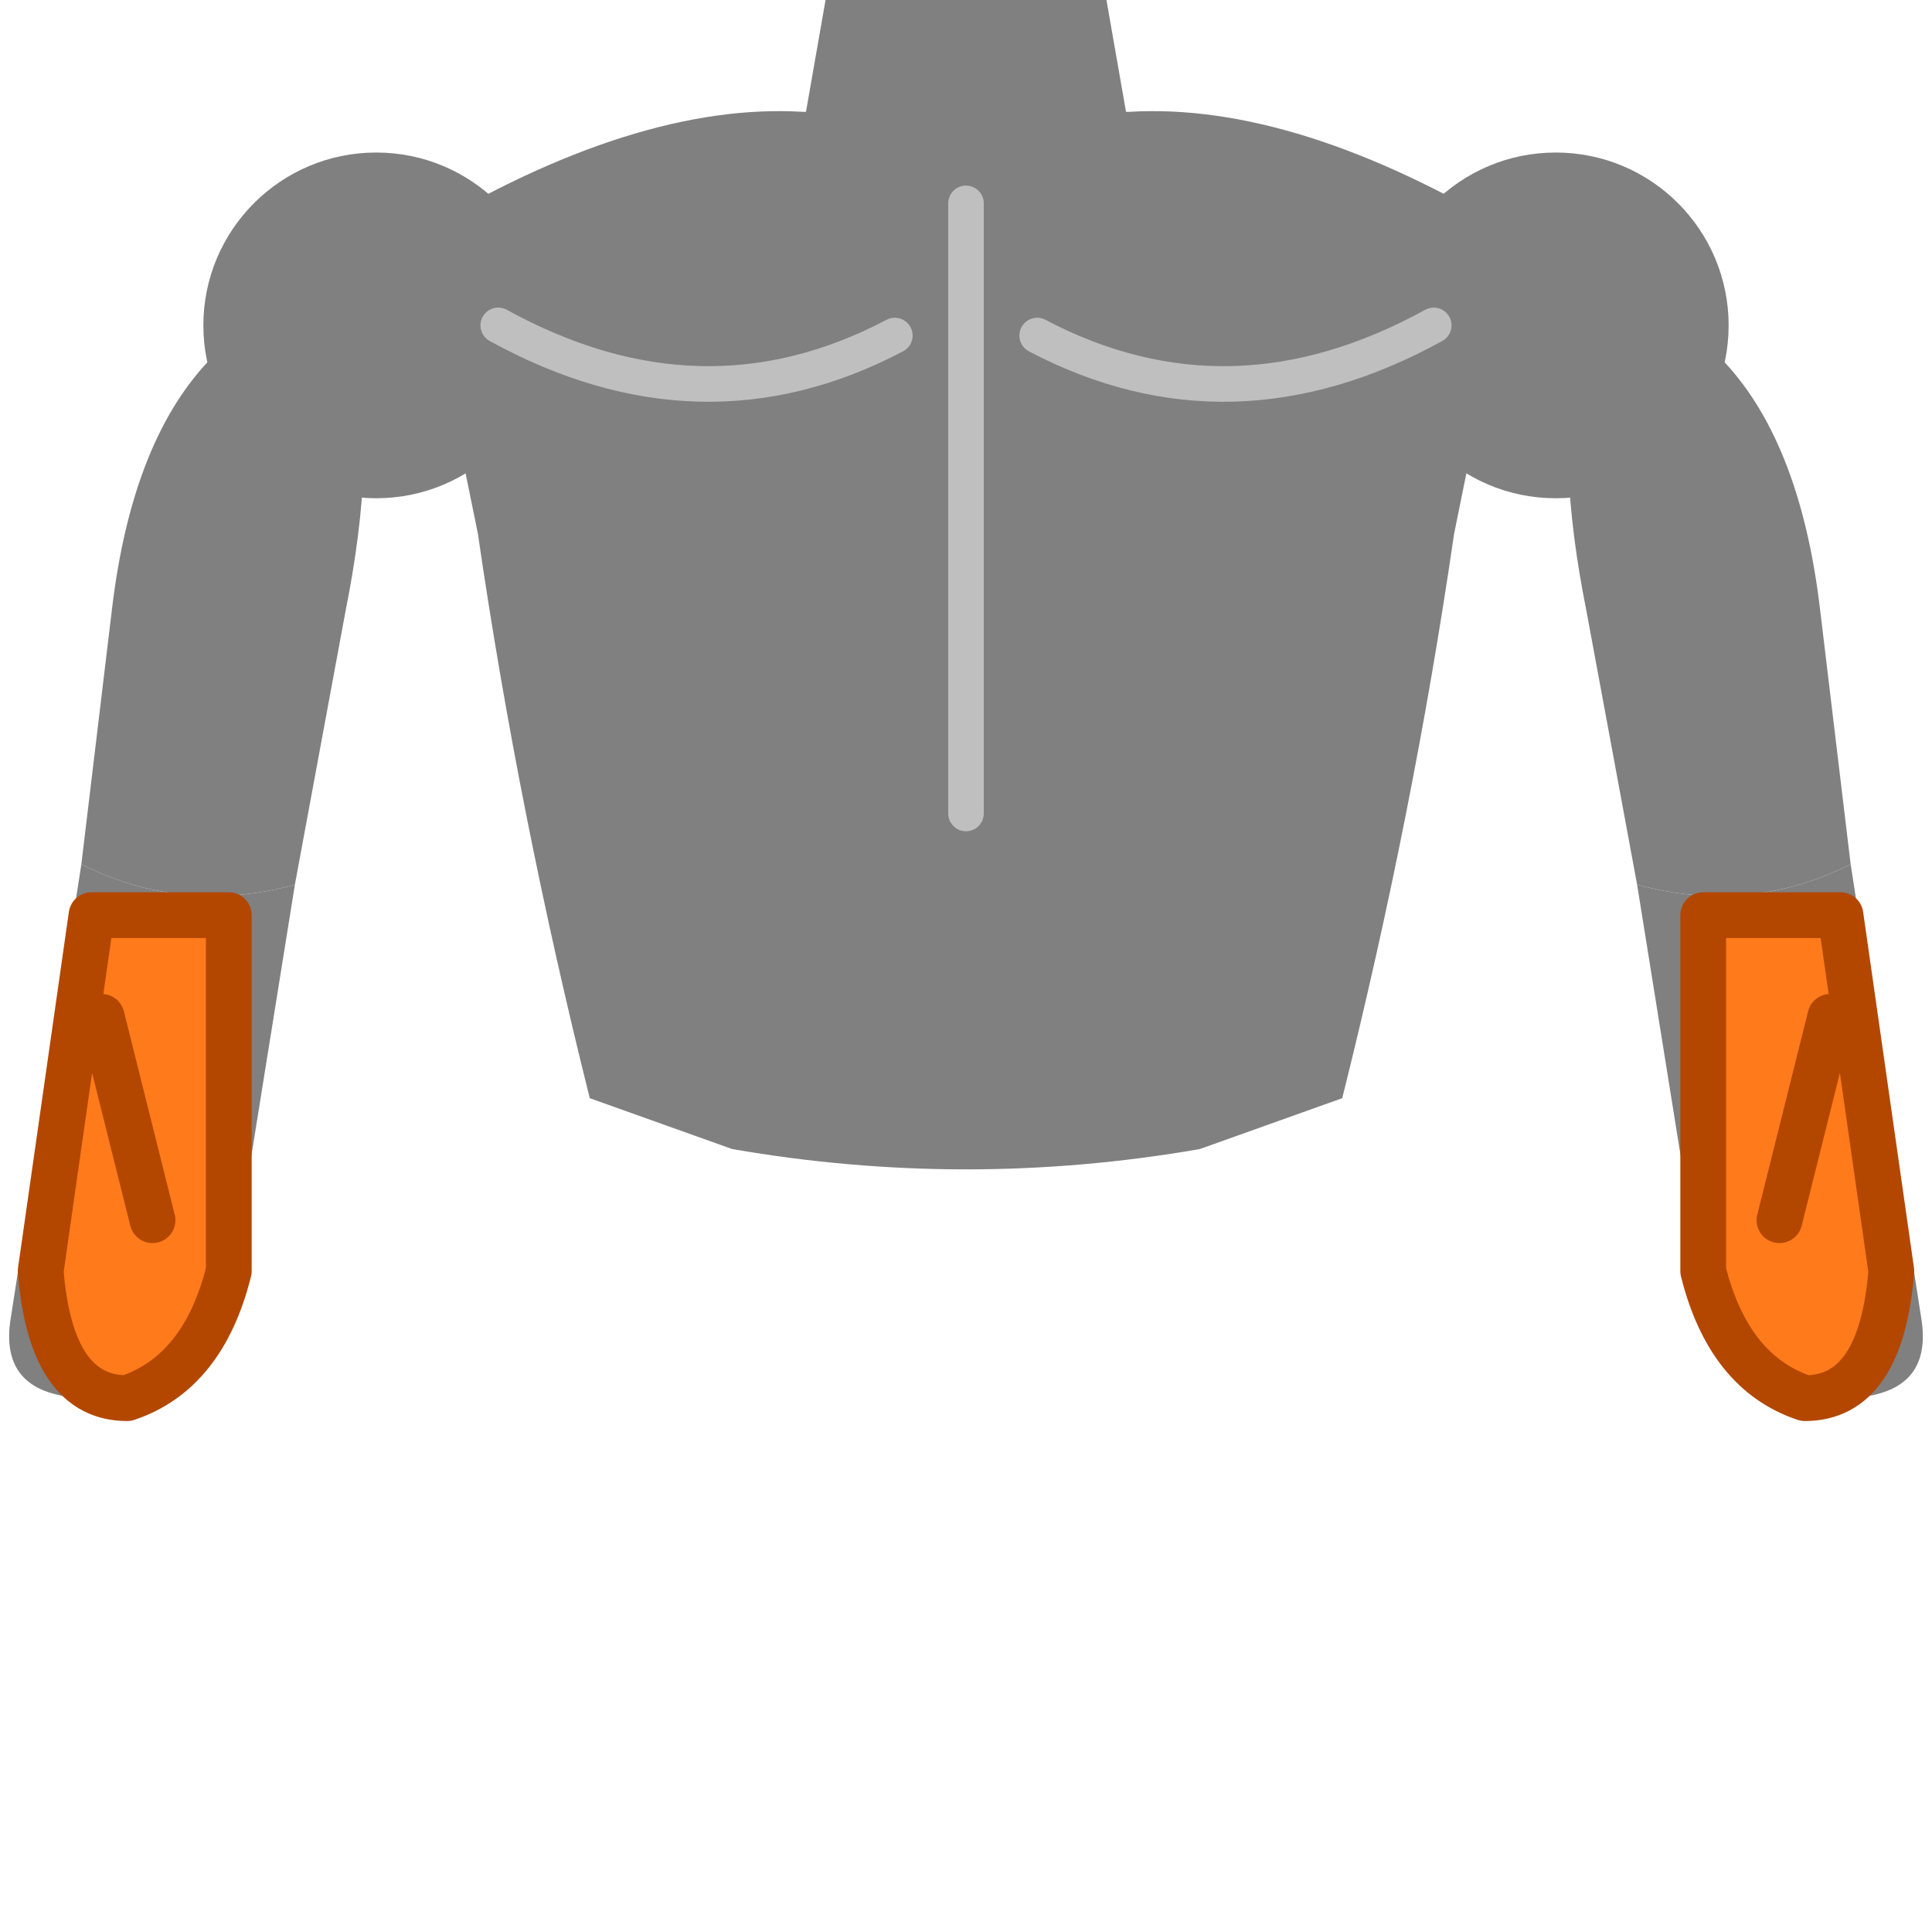
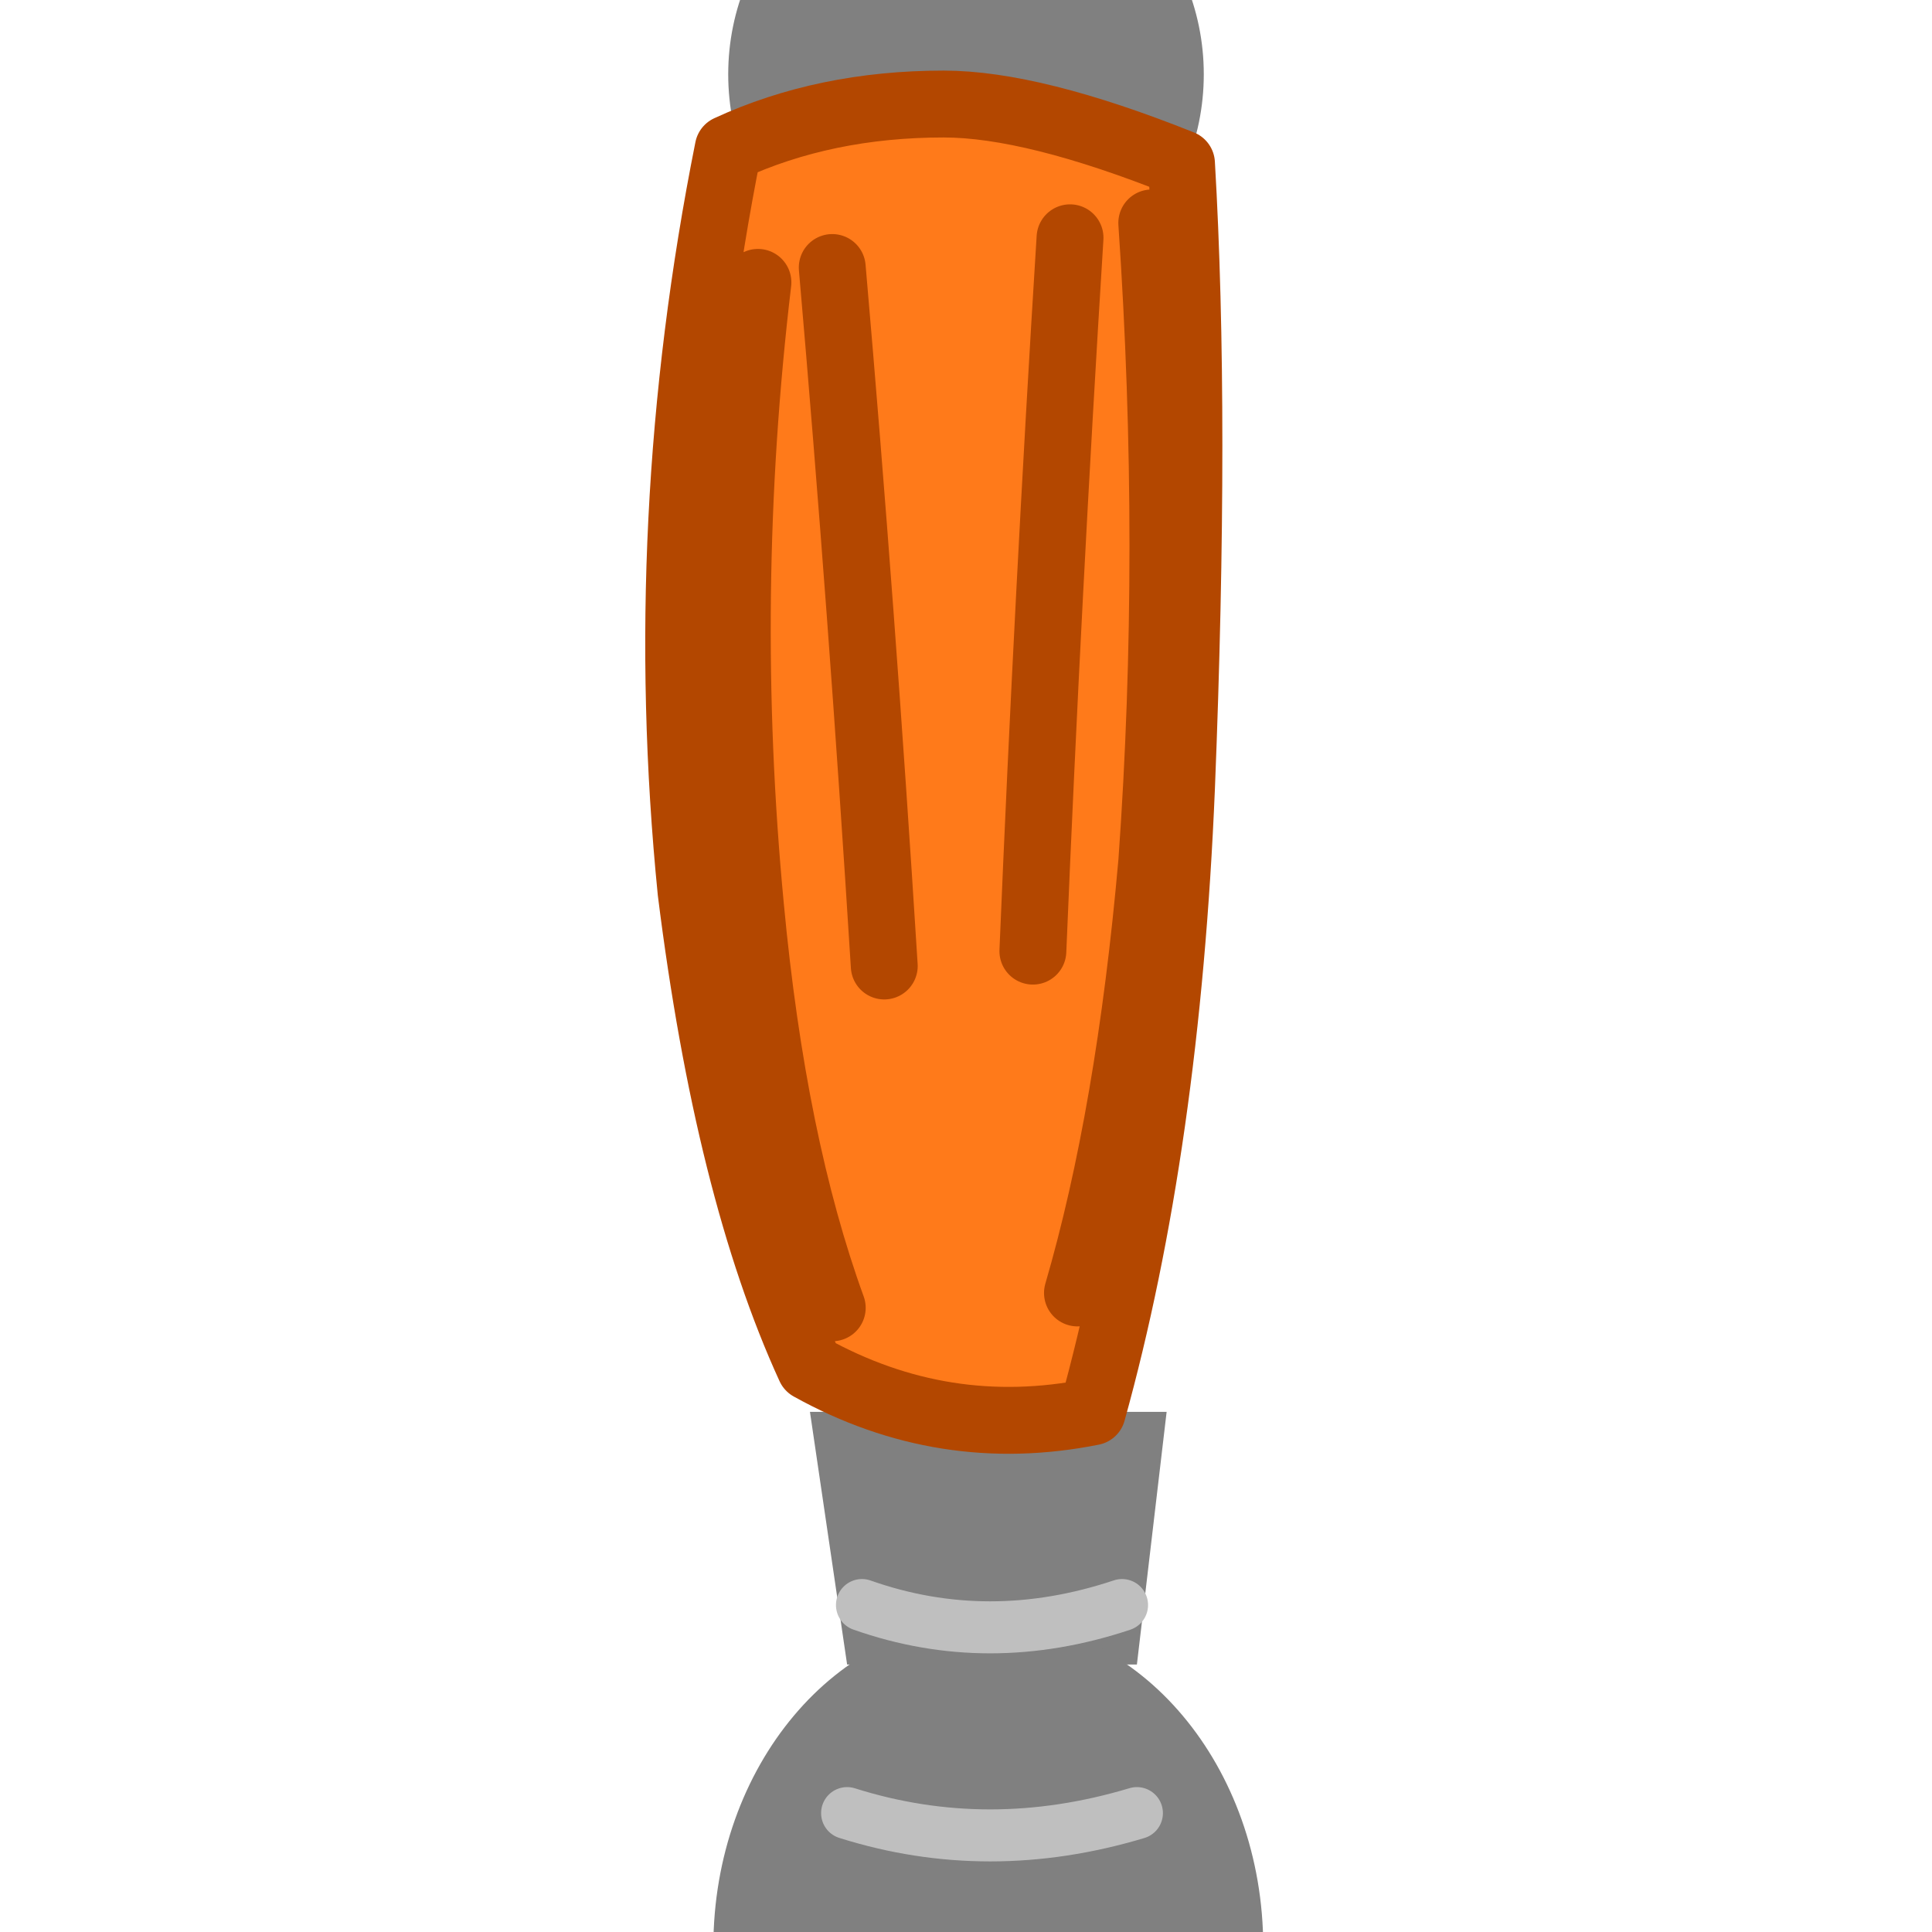
- <svg viewBox="5 10 38 38">
-   <path fill="#808080" d="M21.5 8.5 L26.5 8.5 L27.2 12.5 L20.8 12.5 Z" />
-   <path fill="#808080" d="M13.2 14.6 Q17.5 12 20.8 12.2 L27.2 12.2 Q30.5 12 34.8 14.6 L33.6 20.5 Q32.8 26 31.4 31.6 L28.6 32.6 Q24 33.4 19.4 32.6 L16.6 31.6 Q15.2 26 14.4 20.5 Z" />
-   <circle cx="12.4" cy="16.4" r="3.4" fill="#808080" />
-   <path fill="#808080" d="M9.2 17 Q7.6 18.6 7.2 22 L6.6 27 Q8.6 28 10.8 27.4 L11.8 22 Q12.4 19 12 17 Z" />
-   <path fill="#808080" d="M6.6 27 L5.2 36 Q5 37.5 6.8 37.5 Q8.5 37.2 9.5 35.5 L10.8 27.4 Q8.6 28 6.6 27 Z" />
-   <g transform="translate(48 0) scale(-1 1)">
-     <circle cx="12.4" cy="16.4" r="3.4" fill="#808080" />
-     <path fill="#808080" d="M9.2 17 Q7.6 18.6 7.2 22 L6.6 27 Q8.6 28 10.8 27.4 L11.8 22 Q12.4 19 12 17 Z" />
-     <path fill="#808080" d="M6.6 27 L5.2 36 Q5 37.5 6.8 37.5 Q8.5 37.2 9.5 35.5 L10.8 27.4 Q8.6 28 6.6 27 Z" />
-   </g>
-   <path fill="none" stroke="#bfbfbf" stroke-width="0.7" stroke-linecap="round" d="M24 14 L24 26" />
-   <path fill="none" stroke="#bfbfbf" stroke-width="0.7" stroke-linecap="round" d="M14.8 16.4 Q18.8 18.6 22.6 16.6" />
-   <g transform="translate(48 0) scale(-1 1)">
-     <path fill="none" stroke="#bfbfbf" stroke-width="0.7" stroke-linecap="round" d="M14.8 16.4 Q18.8 18.6 22.6 16.6" />
-   </g>
-   <path fill="#ff7a1a" d="M6.8 28 L5.8 35 Q6 37.5 7.5 37.5 Q9 37 9.5 35 L9.5 28 Q8.5 28 6.8 28 Z" />
-   <g transform="translate(48 0) scale(-1 1)">
-     <path fill="#ff7a1a" d="M6.8 28 L5.8 35 Q6 37.5 7.5 37.5 Q9 37 9.5 35 L9.5 28 Q8.5 28 6.8 28 Z" />
-   </g>
-   <path fill="none" stroke="#b34700" stroke-width="0.9" stroke-linecap="round" stroke-linejoin="round" d="M6.8 28 L5.8 35 Q6 37.5 7.5 37.5 Q9 37 9.5 35 L9.5 28 Q8.5 28 6.8 28 Z M7 30 L8 34" />
-   <g transform="translate(48 0) scale(-1 1)">
-     <path fill="none" stroke="#b34700" stroke-width="0.9" stroke-linecap="round" stroke-linejoin="round" d="M6.8 28 L5.8 35 Q6 37.5 7.5 37.5 Q9 37 9.5 35 L9.5 28 Q8.5 28 6.8 28 Z M7 30 L8 34" />
-   </g>
+ <svg viewBox="11 16 26 26">
+   <path fill="#808080" d="M20 6 L28 6 Q27.4 11 26.8 15.6 L21.2 15.6 Q20.4 10.6 20 6 Z" />
+   <circle fill="#808080" cx="24" cy="17" r="3.2" />
+   <path fill="#808080" d="M21.9 35 L26.7 35 L26.3 38.4 L22.4 38.4 Z" />
+   <ellipse fill="#808080" cx="24.3" cy="42.2" rx="3.7" ry="4.4" />
+   <path fill="none" stroke="#bfbfbf" stroke-width="0.7" stroke-linecap="round" d="M21.4 18.4 Q24 19.6 26.6 18.6" />
+   <path fill="none" stroke="#bfbfbf" stroke-width="0.7" stroke-linecap="round" d="M22.6 37.6 Q24.3 38.2 26.1 37.6" />
+   <path fill="none" stroke="#bfbfbf" stroke-width="0.7" stroke-linecap="round" d="M22.4 40.4 Q24.3 41 26.3 40.4" />
+   <path fill="#ff7a1a" d="M20.8 18 Q19.8 23 20.3 28 Q20.8 32 21.9 34.4 Q23.7 35.4 25.7 35 Q26.7 31.4 26.9 26.6 Q27.1 21.6 26.9 18.2 Q24.9 17.4 23.7 17.4 Q22.1 17.4 20.8 18 Z" />
+   <path fill="none" stroke="#b34700" stroke-width="0.9" stroke-linecap="round" stroke-linejoin="round" d="M20.8 18 Q19.8 23 20.3 28 Q20.8 32 21.9 34.4 Q23.7 35.4 25.7 35 Q26.7 31.4 26.9 26.6 Q27.1 21.6 26.9 18.2 Q24.9 17.4 23.7 17.4 Q22.1 17.4 20.8 18 Z M21.2 19.8 Q20.7 24 21.1 28.2 Q21.4 31.4 22.2 33.6 M26.5 19 Q26.8 23.4 26.5 27.6 Q26.2 31 25.5 33.4 M22.2 19.6 Q22.6 24.2 22.9 29 M25.4 19.2 Q25.1 24 24.9 28.8" />
</svg>
